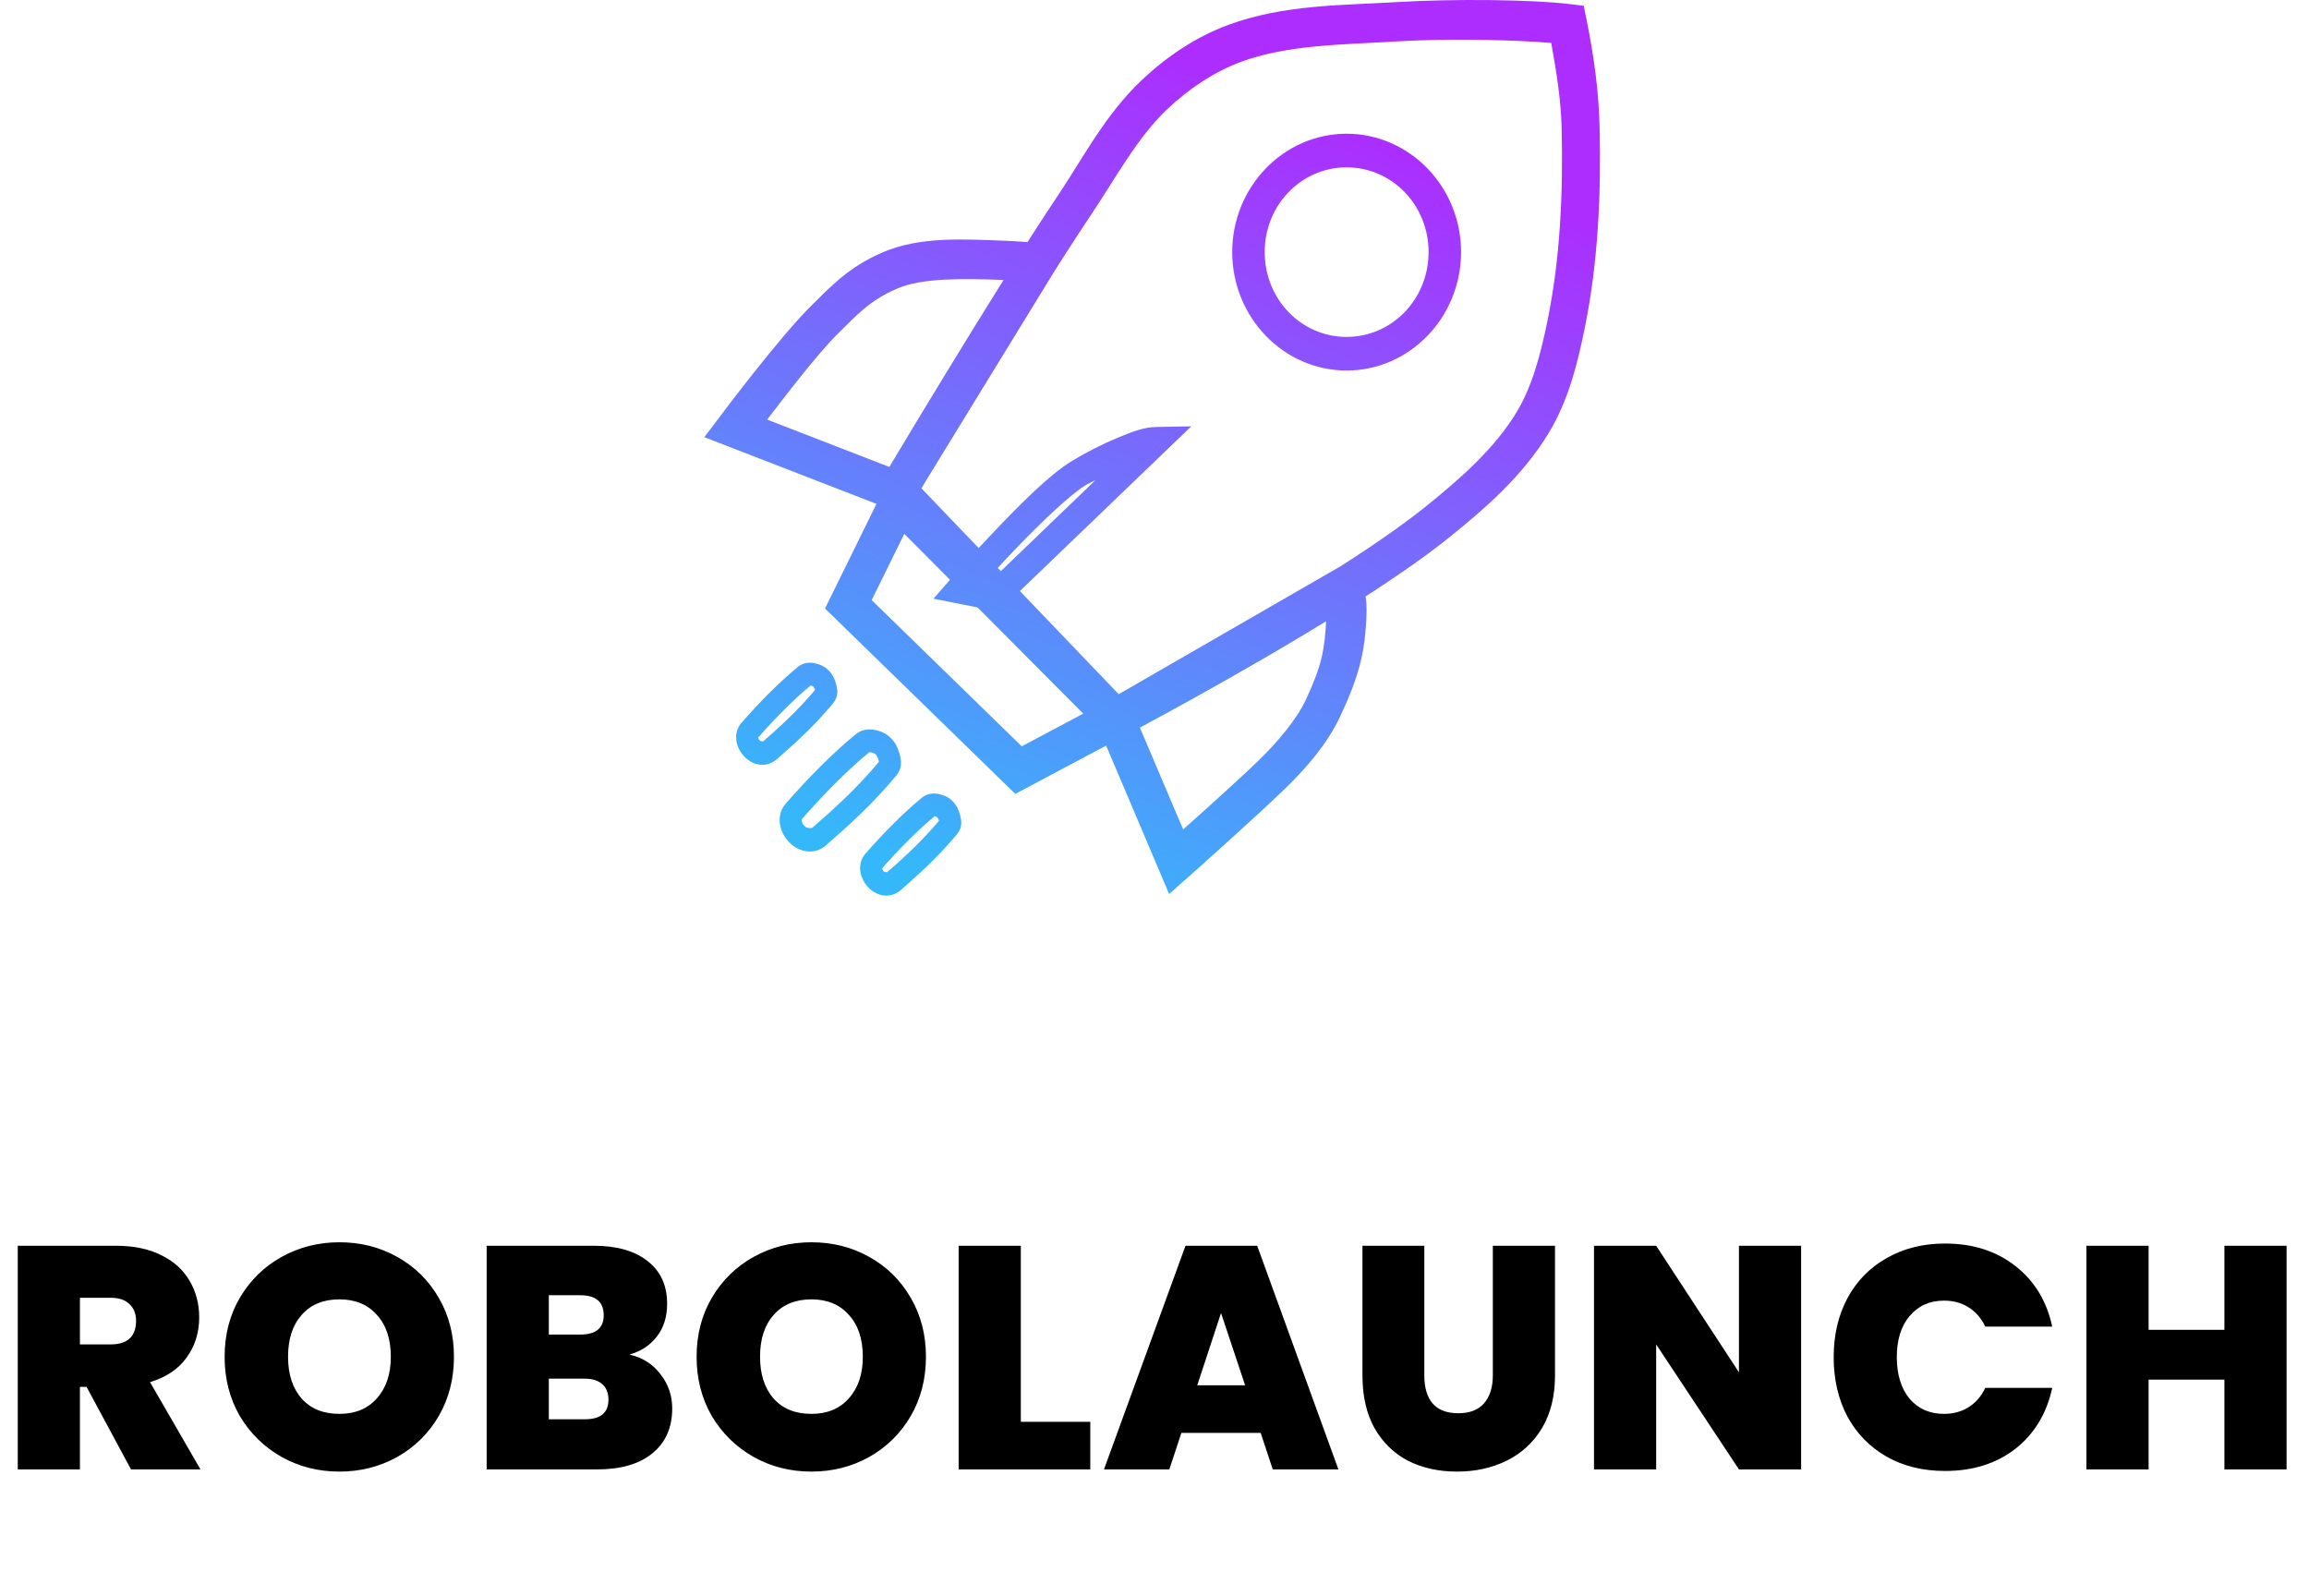
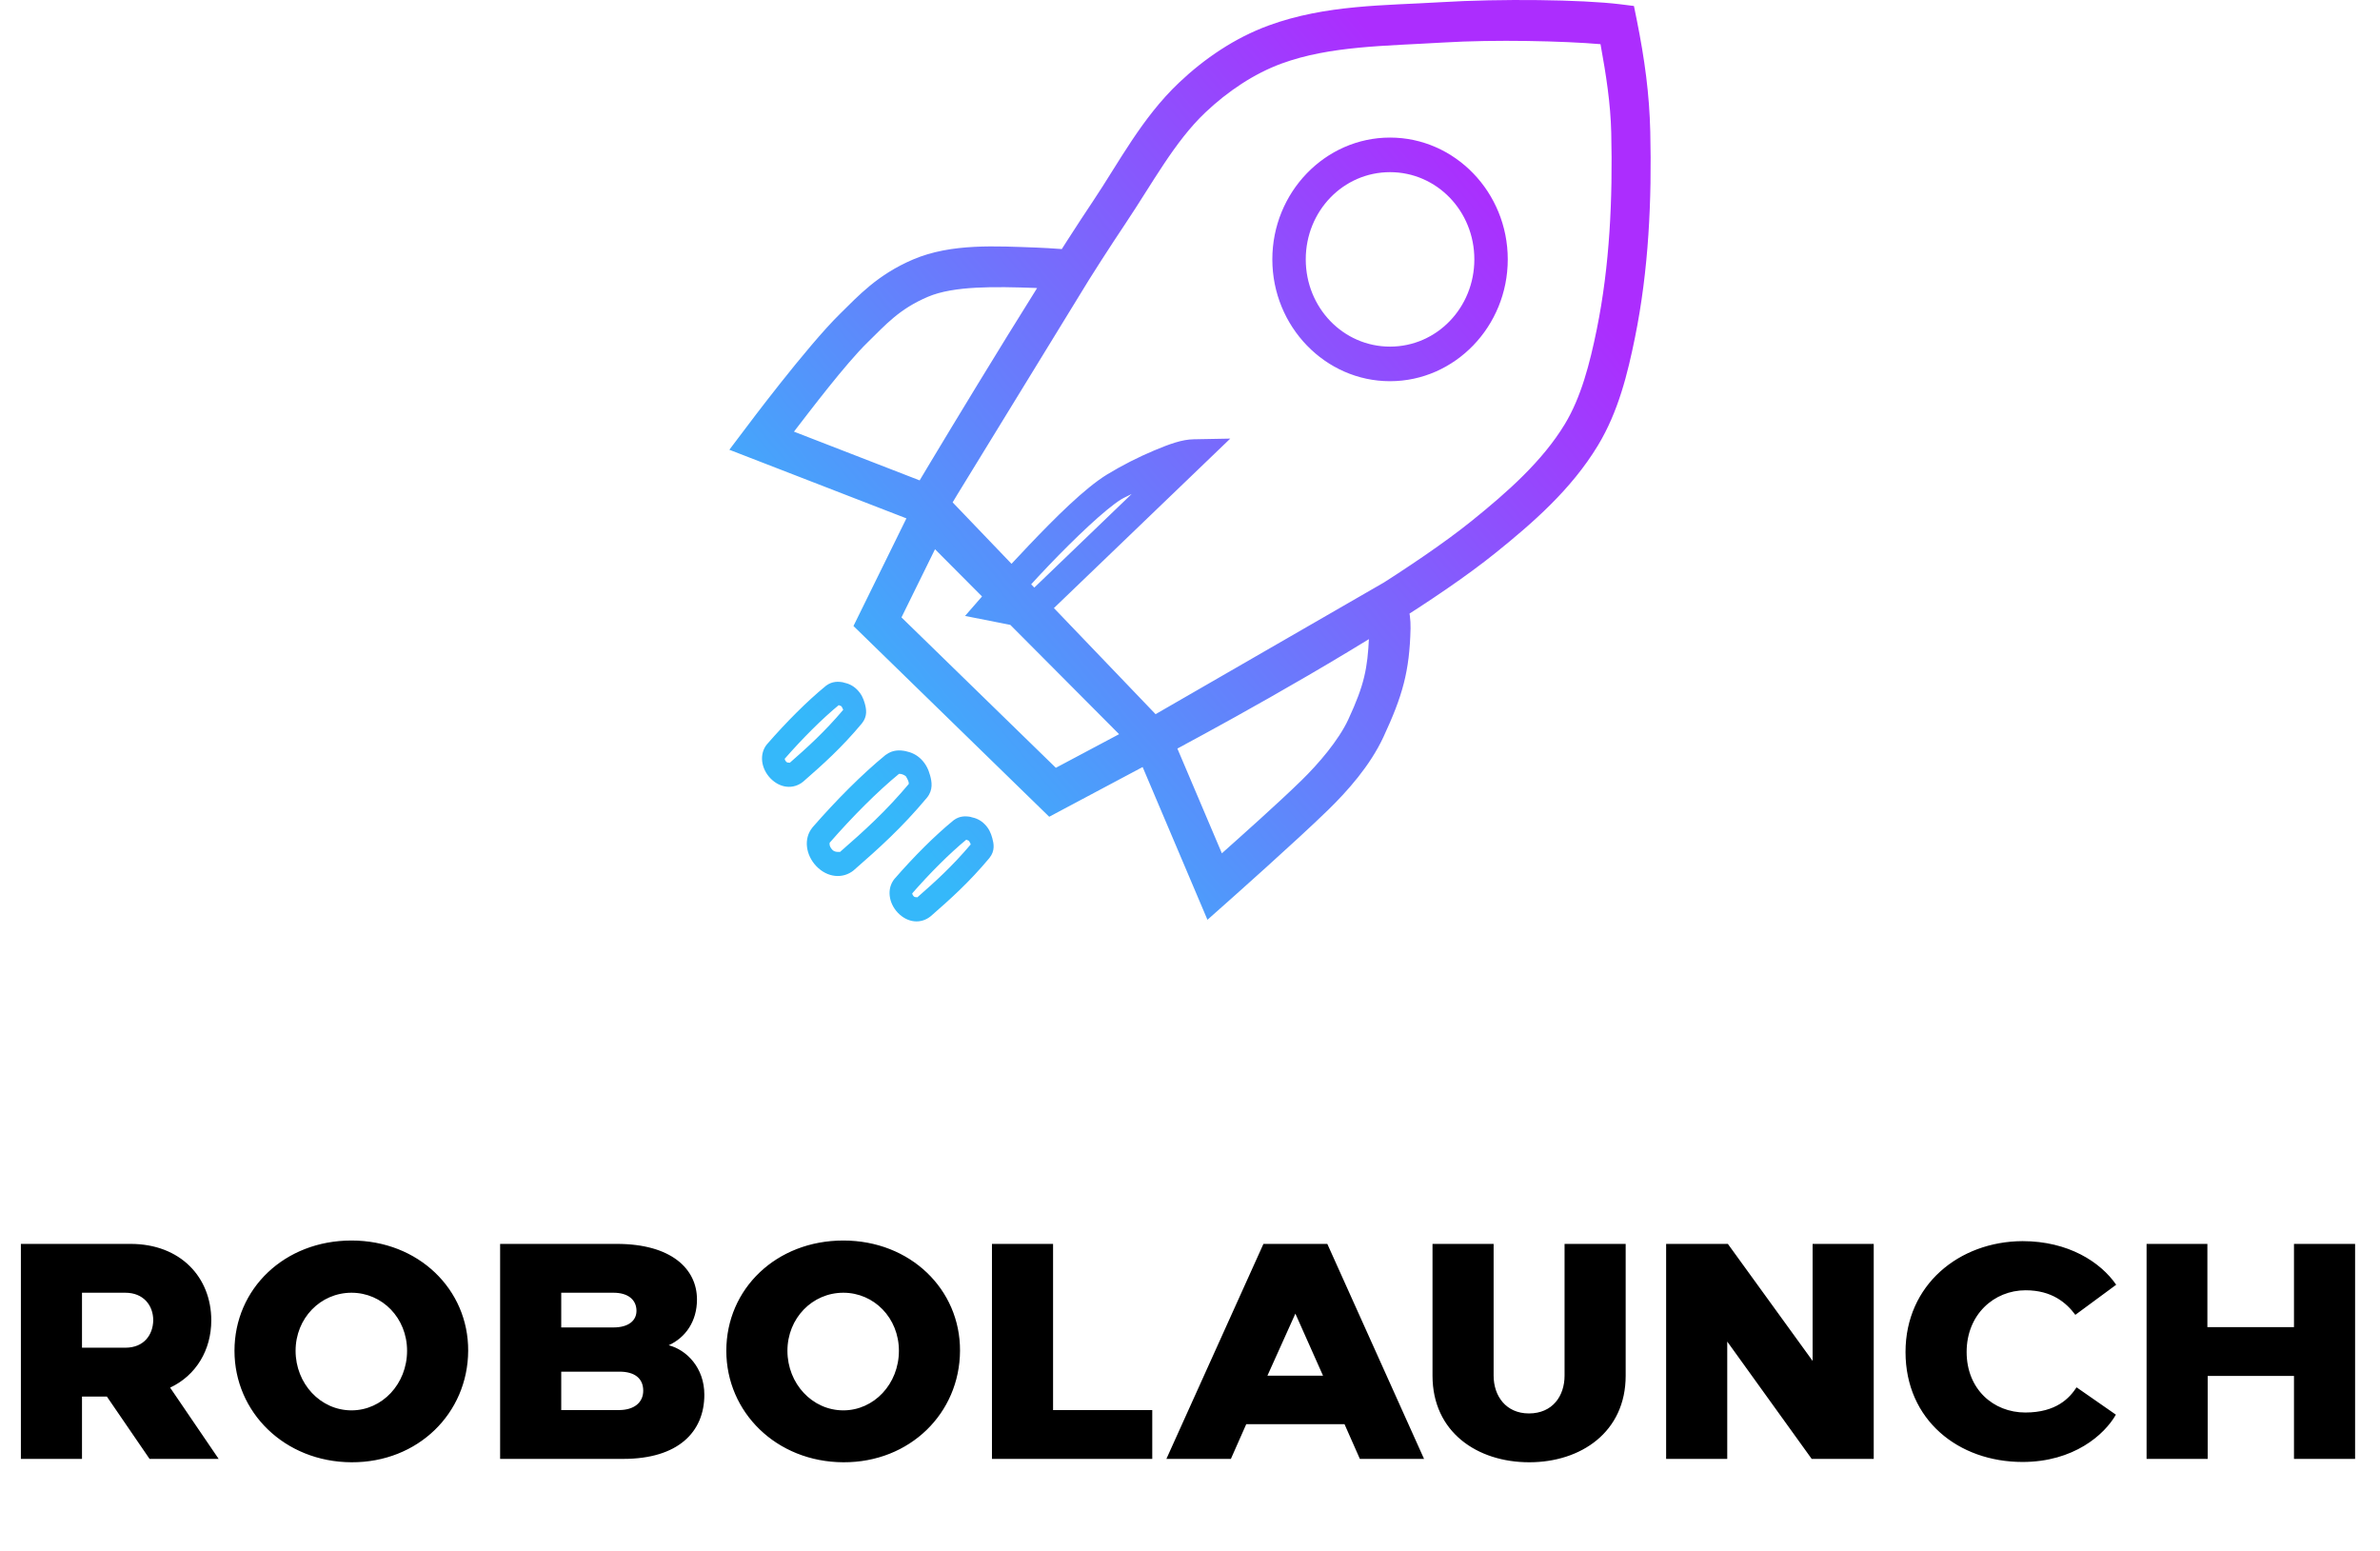
- <svg xmlns="http://www.w3.org/2000/svg" width="495" height="342" viewBox="0 0 495 342" fill="none">
-   <path d="M255.389 91.395L247.812 91.535C245.319 91.564 242.685 92.548 239.496 93.883C236.307 95.218 232.818 96.981 229.74 98.86C225.034 101.733 218.825 107.97 213.405 113.65C207.984 119.33 203.58 124.379 203.58 124.379L200.12 128.346L214.063 131.104L215.14 130.072L255.389 91.395ZM234.845 102.934L212.27 124.637L211.487 124.474C213.22 122.531 214.201 121.357 217.534 117.865C222.849 112.296 229.384 106.055 232.69 104.038C233.358 103.63 234.129 103.331 234.845 102.934ZM202.049 51.439C197.652 51.666 193.295 52.357 189.287 54.068C181.854 57.242 177.825 61.706 174.154 65.302C167.096 72.213 154.415 89.2 154.415 89.2L151 93.719L194.017 110.387L195.776 107.512L229.423 52.636L222.684 52.084C222.684 52.084 217.899 51.691 215.038 51.591C210.887 51.446 206.446 51.212 202.049 51.439ZM214.755 60.008C214.92 60.013 215.067 60.027 215.253 60.036L190.681 100.11L164.465 89.945C167.971 85.398 175.196 75.866 179.745 71.41C183.682 67.556 186.416 64.392 192.383 61.844C197.766 59.545 206.392 59.71 214.754 60.001L214.755 60.008ZM290.148 119.801L233.904 152.233L235.39 155.731L250.636 191.662L254.8 187.964C254.8 187.964 269.216 175.183 275.775 168.784C279.781 164.876 284.508 159.605 287.312 153.572C291.267 145.062 292.759 139.939 292.962 130.952C293.044 127.232 291.849 124.273 291.849 124.273L290.148 119.801ZM284.306 132.807C283.989 139.238 283.376 142.635 279.984 149.933C277.977 154.25 273.809 159.13 270.194 162.657C265.265 167.465 257.553 174.318 253.643 177.811L244.318 155.86L284.306 132.807ZM299.223 0.461C287.762 1.157 275.275 0.952 263.365 5.32C256.363 7.888 250.046 12.174 244.715 17.223C236.948 24.576 232.148 33.915 226.848 41.825C213.37 61.938 188.89 103.051 188.89 103.051L187.211 105.868L238.305 159.182L240.949 157.798C240.949 157.798 266.277 144.517 288.39 130.635C296.763 125.379 304.673 120.05 310.693 115.2C318.398 108.993 326.431 102.037 332.008 92.827C336.282 85.77 338.212 77.806 339.722 70.384C342.608 56.209 343.251 41.67 342.922 27.446C342.74 19.597 341.756 12.369 340.119 4.205L339.518 1.247L336.614 0.883C328.629 -0.094 311.703 -0.298 299.223 0.461ZM299.7 8.865C310.599 8.205 324.867 8.545 332.553 9.204C333.713 15.593 334.645 21.499 334.788 27.657C335.107 41.482 334.474 55.366 331.77 68.646C330.313 75.806 328.496 82.795 325.122 88.366C320.452 96.079 313.214 102.493 305.69 108.555C300.122 113.041 292.396 118.275 284.17 123.439C263.634 136.331 242.357 147.499 239.837 148.828L197.534 104.682C199.606 101.209 220.986 65.333 233.529 46.614C239.182 38.178 243.79 29.506 250.205 23.431C254.859 19.025 260.332 15.354 266.087 13.242C276.182 9.54 287.855 9.584 299.7 8.865ZM191.612 100.469L176.865 130.448L217.659 170.193L246.008 155.109L241.947 151.024L191.612 100.469ZM193.859 114.449L232.225 152.985L219.043 159.992L186.871 128.651L193.859 114.449ZM288.685 28.667C275.176 28.667 264.159 40.067 264.159 54.045C264.159 68.023 275.176 79.434 288.685 79.434C302.194 79.434 313.223 68.023 313.223 54.045C313.223 40.067 302.194 28.667 288.685 28.667ZM288.685 35.874C298.427 35.874 306.257 43.965 306.257 54.045C306.257 64.125 298.427 72.227 288.685 72.227C278.943 72.227 271.124 64.125 271.124 54.045C271.124 43.965 278.943 35.874 288.685 35.874ZM174.786 142.199C173.722 141.981 172.432 141.945 171.19 142.858L171.094 142.934C167.164 146.151 162.878 150.46 158.888 155.035L158.87 155.054L158.851 155.074C157.142 157.15 157.642 160.18 159.543 162.163C161.547 164.254 164.332 164.552 166.384 162.879L166.402 162.86L166.43 162.841C170.529 159.261 174.358 155.841 178.613 150.751L178.623 150.742L178.632 150.722C179.838 149.23 179.538 147.722 179.233 146.614C178.93 145.509 178.488 144.586 177.645 143.726C176.796 142.862 175.839 142.431 174.775 142.212L174.786 142.199ZM173.901 146.836C173.724 146.949 173.667 146.922 173.873 146.966C174.11 147.023 174.426 147.233 174.372 147.176C174.298 147.1 174.625 147.581 174.724 147.917C170.865 152.469 167.397 155.626 163.47 159.057C163.829 158.755 163.207 159.085 162.88 158.752C162.331 158.182 162.684 157.923 162.426 158.238C166.229 153.881 170.313 149.795 173.906 146.84L173.901 146.836ZM187.741 156.52C186.511 156.267 185.05 156.238 183.691 157.236L183.635 157.265L183.58 157.293C178.688 161.297 173.319 166.682 168.334 172.4L168.315 172.419L168.306 172.448C166.414 174.748 166.921 178.192 169.134 180.5C171.435 182.901 174.668 183.186 176.928 181.345L176.955 181.327L176.974 181.298C182.112 176.81 186.878 172.563 192.186 166.214L192.196 166.196L192.205 166.186C193.499 164.584 193.195 162.888 192.841 161.597C192.487 160.305 191.95 159.201 191.003 158.24C190.054 157.277 188.939 156.767 187.713 156.514L187.741 156.52ZM186.425 161.192C186.242 161.327 186.429 161.201 186.822 161.291C187.226 161.376 187.694 161.666 187.741 161.713H187.75C187.768 161.732 188.209 162.414 188.352 162.934C188.493 163.453 188.214 163.595 188.635 163.074C183.584 169.111 179.107 173.118 174.024 177.559C174.213 177.397 173.109 177.755 172.481 177.101C171.621 176.204 171.964 175.534 171.892 175.622C176.698 170.114 181.865 164.934 186.425 161.192ZM201.365 170.242C200.301 170.022 199.011 169.984 197.769 170.9L197.673 170.975C193.743 174.193 189.457 178.502 185.467 183.078L185.448 183.097L185.43 183.116C183.721 185.192 184.221 188.222 186.122 190.206C188.126 192.296 190.911 192.594 192.963 190.922L192.981 190.903L193.009 190.883C197.108 187.303 200.937 183.883 205.192 178.794L205.202 178.775L205.211 178.765C206.416 177.272 206.105 175.764 205.801 174.657C205.497 173.548 205.072 172.618 204.224 171.757C203.374 170.89 202.418 170.474 201.354 170.254L201.365 170.242ZM200.48 174.878C200.303 174.991 200.246 174.964 200.452 175.007C200.689 175.064 201.005 175.26 200.951 175.207V175.217C200.877 175.14 201.204 175.621 201.303 175.956C197.445 180.508 193.975 183.665 190.049 187.096C190.408 186.795 189.776 187.125 189.448 186.792C188.899 186.22 189.263 185.962 189.006 186.276C192.809 181.919 196.893 177.833 200.487 174.878H200.48Z" fill="url(#paint0_linear_1402_8692)" />
-   <path d="M28.084 315L18.564 297.32H17.136V315H3.808V267.06H24.82C28.673 267.06 31.937 267.74 34.612 269.1C37.287 270.415 39.304 272.251 40.664 274.608C42.024 276.92 42.704 279.527 42.704 282.428C42.704 285.692 41.797 288.571 39.984 291.064C38.216 293.512 35.609 295.257 32.164 296.3L42.976 315H28.084ZM17.136 288.208H23.732C25.545 288.208 26.905 287.777 27.812 286.916C28.719 286.055 29.172 284.808 29.172 283.176C29.172 281.635 28.696 280.433 27.744 279.572C26.837 278.665 25.5 278.212 23.732 278.212H17.136V288.208ZM72.769 315.476C68.281 315.476 64.156 314.433 60.393 312.348C56.63 310.217 53.638 307.293 51.417 303.576C49.241 299.813 48.153 295.575 48.153 290.86C48.153 286.145 49.241 281.929 51.417 278.212C53.638 274.449 56.63 271.525 60.393 269.44C64.156 267.355 68.281 266.312 72.769 266.312C77.302 266.312 81.428 267.355 85.145 269.44C88.908 271.525 91.877 274.449 94.053 278.212C96.229 281.929 97.317 286.145 97.317 290.86C97.317 295.575 96.229 299.813 94.053 303.576C91.877 307.293 88.908 310.217 85.145 312.348C81.382 314.433 77.257 315.476 72.769 315.476ZM72.769 303.1C76.169 303.1 78.844 301.989 80.793 299.768C82.788 297.547 83.785 294.577 83.785 290.86C83.785 287.052 82.788 284.06 80.793 281.884C78.844 279.663 76.169 278.552 72.769 278.552C69.324 278.552 66.626 279.663 64.677 281.884C62.728 284.06 61.753 287.052 61.753 290.86C61.753 294.623 62.728 297.615 64.677 299.836C66.626 302.012 69.324 303.1 72.769 303.1ZM134.928 290.384C137.739 291.019 139.96 292.424 141.592 294.6C143.27 296.731 144.108 299.179 144.108 301.944C144.108 306.024 142.703 309.22 139.892 311.532C137.082 313.844 133.138 315 128.06 315H104.328V267.06H127.312C132.208 267.06 136.039 268.148 138.804 270.324C141.615 272.5 143.02 275.56 143.02 279.504C143.02 282.315 142.272 284.672 140.776 286.576C139.326 288.435 137.376 289.704 134.928 290.384ZM117.656 286.1H124.388C127.743 286.1 129.42 284.717 129.42 281.952C129.42 279.096 127.743 277.668 124.388 277.668H117.656V286.1ZM125.408 304.256C128.763 304.256 130.44 302.851 130.44 300.04C130.44 298.589 129.987 297.479 129.08 296.708C128.219 295.937 126.972 295.552 125.34 295.552H117.656V304.256H125.408ZM173.954 315.476C169.466 315.476 165.34 314.433 161.578 312.348C157.815 310.217 154.823 307.293 152.602 303.576C150.426 299.813 149.338 295.575 149.338 290.86C149.338 286.145 150.426 281.929 152.602 278.212C154.823 274.449 157.815 271.525 161.578 269.44C165.34 267.355 169.466 266.312 173.954 266.312C178.487 266.312 182.612 267.355 186.33 269.44C190.092 271.525 193.062 274.449 195.238 278.212C197.414 281.929 198.502 286.145 198.502 290.86C198.502 295.575 197.414 299.813 195.238 303.576C193.062 307.293 190.092 310.217 186.33 312.348C182.567 314.433 178.442 315.476 173.954 315.476ZM173.954 303.1C177.354 303.1 180.028 301.989 181.978 299.768C183.972 297.547 184.97 294.577 184.97 290.86C184.97 287.052 183.972 284.06 181.978 281.884C180.028 279.663 177.354 278.552 173.954 278.552C170.508 278.552 167.811 279.663 165.862 281.884C163.912 284.06 162.938 287.052 162.938 290.86C162.938 294.623 163.912 297.615 165.862 299.836C167.811 302.012 170.508 303.1 173.954 303.1ZM218.841 304.8H233.733V315H205.513V267.06H218.841V304.8ZM270.263 307.18H253.263L250.679 315H236.671L254.147 267.06H269.515L286.923 315H272.847L270.263 307.18ZM266.931 296.98L261.763 281.476L256.663 296.98H266.931ZM305.343 267.06V294.872C305.343 297.456 305.933 299.451 307.111 300.856C308.335 302.261 310.171 302.964 312.619 302.964C315.067 302.964 316.903 302.261 318.127 300.856C319.397 299.405 320.031 297.411 320.031 294.872V267.06H333.359V294.872C333.359 299.269 332.43 303.032 330.571 306.16C328.713 309.243 326.174 311.577 322.955 313.164C319.782 314.705 316.246 315.476 312.347 315.476C308.449 315.476 304.958 314.705 301.875 313.164C298.838 311.577 296.435 309.243 294.667 306.16C292.945 303.077 292.083 299.315 292.083 294.872V267.06H305.343ZM386.122 315H372.794L355.046 288.208V315H341.718V267.06H355.046L372.794 294.192V267.06H386.122V315ZM393.102 290.928C393.102 286.213 394.076 282.02 396.026 278.348C398.02 274.631 400.831 271.752 404.458 269.712C408.084 267.627 412.255 266.584 416.97 266.584C422.954 266.584 427.986 268.193 432.066 271.412C436.146 274.585 438.775 278.915 439.954 284.4H425.606C424.744 282.587 423.543 281.204 422.002 280.252C420.506 279.3 418.76 278.824 416.766 278.824C413.683 278.824 411.212 279.935 409.354 282.156C407.54 284.332 406.634 287.256 406.634 290.928C406.634 294.645 407.54 297.615 409.354 299.836C411.212 302.012 413.683 303.1 416.766 303.1C418.76 303.1 420.506 302.624 422.002 301.672C423.543 300.72 424.744 299.337 425.606 297.524H439.954C438.775 303.009 436.146 307.361 432.066 310.58C427.986 313.753 422.954 315.34 416.97 315.34C412.255 315.34 408.084 314.32 404.458 312.28C400.831 310.195 398.02 307.316 396.026 303.644C394.076 299.927 393.102 295.688 393.102 290.928ZM490.193 267.06V315H476.865V295.756H460.613V315H447.285V267.06H460.613V285.08H476.865V267.06H490.193Z" fill="black" />
+ <svg xmlns="http://www.w3.org/2000/svg" width="496" height="323" viewBox="0 0 496 323" fill="none">
+   <path d="M256.39 91.395L248.812 91.535C246.318 91.564 243.685 92.549 240.496 93.883C237.308 95.218 233.819 96.981 230.74 98.86C226.034 101.733 219.826 107.97 214.405 113.65C208.984 119.33 204.58 124.378 204.58 124.378L201.121 128.346L215.063 131.104L216.14 130.072L256.39 91.395ZM235.845 102.934L213.27 124.637L212.487 124.473C214.22 122.53 215.201 121.356 218.534 117.864C223.849 112.296 230.385 106.055 233.689 104.037C234.358 103.629 235.129 103.332 235.845 102.934ZM203.049 51.439C198.652 51.666 194.295 52.357 190.287 54.068C182.854 57.242 178.825 61.706 175.154 65.301C168.096 72.213 155.415 89.2 155.415 89.2L152 93.719L195.017 110.387L196.776 107.511L230.422 52.636L223.684 52.084C223.684 52.084 218.898 51.69 216.038 51.591C211.887 51.446 207.446 51.212 203.049 51.439ZM215.755 60.008C215.92 60.013 216.068 60.026 216.253 60.036L191.681 100.11L165.465 89.944C168.971 85.398 176.196 75.866 180.745 71.41C184.682 67.555 187.416 64.392 193.383 61.844C198.766 59.545 207.392 59.71 215.754 60.001L215.755 60.008ZM291.148 119.801L234.903 152.233L236.39 155.731L251.636 191.662L255.8 187.964C255.8 187.964 270.216 175.182 276.775 168.784C280.781 164.876 285.508 159.605 288.313 153.571C292.268 145.062 293.759 139.939 293.962 130.952C294.045 127.231 292.85 124.273 292.85 124.273L291.148 119.801ZM285.306 132.807C284.989 139.239 284.376 142.635 280.983 149.932C278.977 154.25 274.81 159.129 271.194 162.656C266.265 167.465 258.553 174.317 254.642 177.81L245.318 155.86L285.306 132.807ZM300.224 0.461C288.762 1.157 276.275 0.951 264.364 5.32C257.363 7.888 251.046 12.174 245.714 17.222C237.948 24.576 233.148 33.915 227.847 41.825C214.37 61.938 189.89 103.051 189.89 103.051L188.211 105.868L239.305 159.182L241.948 157.797C241.948 157.797 267.277 144.517 289.39 130.635C297.763 125.379 305.673 120.05 311.692 115.2C319.398 108.992 327.431 102.037 333.009 92.827C337.281 85.77 339.212 77.806 340.723 70.384C343.608 56.209 344.251 41.67 343.922 27.446C343.74 19.596 342.756 12.369 341.12 4.205L340.518 1.247L337.614 0.883C329.629 -0.094 312.703 -0.298 300.224 0.461ZM300.7 8.865C311.599 8.204 325.868 8.545 333.553 9.204C334.713 15.593 335.645 21.499 335.788 27.657C336.107 41.482 335.474 55.366 332.77 68.646C331.312 75.806 329.496 82.794 326.123 88.366C321.452 96.079 314.214 102.494 306.69 108.555C301.122 113.04 293.395 118.275 285.17 123.439C264.634 136.331 243.357 147.499 240.837 148.828L198.534 104.682C200.606 101.209 221.986 65.333 234.529 46.613C240.182 38.178 244.79 29.505 251.205 23.431C255.859 19.025 261.332 15.353 267.087 13.242C277.182 9.54 288.855 9.584 300.7 8.865ZM192.612 100.469L177.865 130.447L218.659 170.193L247.008 155.109L242.947 151.024L192.612 100.469ZM194.859 114.448L233.225 152.984L220.043 159.992L187.871 128.651L194.859 114.448ZM289.685 28.667C276.177 28.667 265.159 40.067 265.159 54.045C265.159 68.022 276.177 79.434 289.685 79.434C303.194 79.434 314.222 68.022 314.222 54.045C314.222 40.067 303.194 28.667 289.685 28.667ZM289.685 35.874C299.427 35.874 307.257 43.965 307.257 54.045C307.257 64.125 299.427 72.227 289.685 72.227C279.943 72.227 272.124 64.125 272.124 54.045C272.124 43.965 279.943 35.874 289.685 35.874ZM175.786 142.199C174.722 141.98 173.432 141.945 172.19 142.857L172.094 142.933C168.164 146.151 163.878 150.459 159.888 155.035L159.87 155.054L159.851 155.073C158.142 157.149 158.642 160.18 160.543 162.163C162.547 164.253 165.332 164.552 167.384 162.88L167.402 162.86L167.43 162.841C171.529 159.26 175.358 155.841 179.614 150.751L179.623 150.742L179.632 150.722C180.838 149.23 180.538 147.722 180.233 146.614C179.93 145.509 179.488 144.585 178.645 143.726C177.796 142.862 176.839 142.431 175.775 142.212L175.786 142.199ZM174.901 146.836C174.724 146.948 174.667 146.922 174.873 146.965C175.11 147.023 175.426 147.233 175.372 147.176C175.298 147.1 175.625 147.581 175.724 147.918C171.865 152.469 168.397 155.625 164.47 159.057C164.829 158.755 164.207 159.085 163.88 158.753C163.331 158.181 163.684 157.922 163.426 158.237C167.229 153.88 171.313 149.794 174.906 146.84L174.901 146.836ZM188.741 156.52C187.511 156.268 186.05 156.238 184.691 157.236L184.635 157.264L184.58 157.293C179.688 161.297 174.319 166.681 169.334 172.4L169.315 172.419L169.306 172.448C167.414 174.748 167.922 178.192 170.134 180.5C172.435 182.9 175.668 183.186 177.928 181.346L177.955 181.326L177.974 181.298C183.112 176.809 187.878 172.563 193.186 166.214L193.196 166.196L193.205 166.186C194.499 164.584 194.195 162.888 193.841 161.596C193.487 160.305 192.95 159.201 192.003 158.24C191.054 157.277 189.939 156.767 188.713 156.514L188.741 156.52ZM187.425 161.191C187.242 161.327 187.429 161.201 187.822 161.291C188.226 161.376 188.694 161.666 188.741 161.713H188.75C188.768 161.732 189.209 162.414 189.352 162.934C189.493 163.453 189.214 163.595 189.635 163.074C184.584 169.111 180.107 173.118 175.024 177.559C175.213 177.398 174.109 177.755 173.481 177.101C172.621 176.204 172.964 175.534 172.892 175.622C177.698 170.114 182.863 164.938 187.424 161.196L187.425 161.191ZM202.365 170.242C201.301 170.022 200.011 169.984 198.769 170.899L198.673 170.975C194.743 174.193 190.457 178.501 186.467 183.078L186.448 183.096L186.43 183.116C184.721 185.192 185.221 188.222 187.122 190.206C189.126 192.295 191.911 192.594 193.963 190.922L193.981 190.902L194.009 190.884C198.108 187.302 201.937 183.883 206.193 178.794L206.202 178.774L206.211 178.765C207.417 177.273 207.105 175.764 206.8 174.656C206.497 173.548 206.072 172.618 205.224 171.757C204.374 170.891 203.418 170.474 202.354 170.255L202.365 170.242ZM201.48 174.878C201.303 174.99 201.246 174.964 201.452 175.007C201.689 175.064 202.005 175.261 201.951 175.207V175.216C201.877 175.14 202.204 175.621 202.303 175.956C198.445 180.509 194.975 183.665 191.049 187.096C191.408 186.795 190.776 187.124 190.448 186.792C189.899 186.22 190.263 185.962 190.006 186.276C193.809 181.919 197.893 177.832 201.487 174.878H201.48Z" fill="url(#paint0_linear_1412_8693)" />
+   <path d="M4.352 304H17.088V291.008H22.272L31.168 304H45.568L35.456 289.152C40.896 286.592 44.032 281.28 44.032 275.136C44.032 266.176 37.632 259.2 27.2 259.2H4.352V304ZM17.088 269.376H26.112C29.888 269.376 31.936 272 31.936 275.136C31.872 278.144 30.016 280.832 26.112 280.832H17.088V269.376ZM48.867 281.472C48.867 294.272 59.298 304.64 73.251 304.704C87.138 304.768 97.507 294.464 97.57 281.472C97.635 268.672 87.203 258.496 73.251 258.496C59.298 258.496 48.867 268.544 48.867 281.472ZM61.602 281.472C61.602 274.688 66.787 269.376 73.251 269.376C79.65 269.376 84.835 274.624 84.835 281.472C84.835 288.384 79.65 293.888 73.251 293.888C66.787 293.888 61.602 288.32 61.602 281.472ZM104.227 259.2V304H129.891C141.283 304 146.787 298.432 146.787 290.624C146.787 284.992 143.075 281.28 139.363 280.32C142.883 278.72 145.251 275.328 145.251 270.784C145.251 264.384 139.875 259.2 128.547 259.2H104.227ZM129.123 285.824C132.195 285.824 134.051 287.168 134.051 289.792C134.051 292.224 132.195 293.824 128.995 293.824H116.963V285.824H129.123ZM127.843 269.376C130.915 269.376 132.579 270.848 132.643 273.024C132.707 275.136 131.043 276.608 127.843 276.608H116.963V269.376H127.843ZM151.367 281.472C151.367 294.272 161.799 304.64 175.751 304.704C189.639 304.768 200.007 294.464 200.071 281.472C200.135 268.672 189.703 258.496 175.751 258.496C161.799 258.496 151.367 268.544 151.367 281.472ZM164.103 281.472C164.103 274.688 169.287 269.376 175.751 269.376C182.151 269.376 187.335 274.624 187.335 281.472C187.335 288.384 182.151 293.888 175.751 293.888C169.287 293.888 164.103 288.32 164.103 281.472ZM219.463 293.824V259.2H206.727V304H240.135V293.824H219.463ZM256.521 304L259.721 296.768H280.201L283.401 304H296.777L276.617 259.2H263.305L243.081 304H256.521ZM264.137 286.656L269.961 273.728L275.721 286.656H264.137ZM318.7 304.704C329.451 304.704 338.796 298.432 338.796 286.656V259.2H326.06V286.656C326.06 290.88 323.564 294.528 318.636 294.528C313.836 294.528 311.276 290.88 311.276 286.656V259.2H298.54V286.656C298.54 298.432 307.884 304.704 318.7 304.704ZM347.227 259.2V304H359.963V279.552L377.563 304H390.491V259.2H377.755V283.584L360.091 259.2H347.227ZM421.501 304.64C432.189 304.64 438.589 298.944 440.957 294.784L432.765 289.088C431.293 291.328 428.541 294.336 422.077 294.336C415.421 294.336 409.853 289.472 409.853 281.728C409.853 273.92 415.549 268.864 422.141 268.864C427.645 268.864 430.653 271.488 432.509 273.984L441.021 267.712C437.757 262.976 431.037 258.624 421.501 258.624C408.253 258.688 397.117 267.776 397.117 281.728C397.117 295.872 408.125 304.64 421.501 304.64ZM447.354 259.2V304H460.09V286.72H478.074V304H490.81V259.2H478.074V276.544H460.026V259.2H447.354Z" fill="black" />
  <defs>
-     <linearGradient id="paint0_linear_1402_8692" x1="177.521" y1="179.478" x2="245.523" y2="9.023" gradientUnits="userSpaceOnUse">
+     <linearGradient id="paint0_linear_1412_8693" x1="110.865" y1="81.039" x2="250.559" y2="-35.5" gradientUnits="userSpaceOnUse">
      <stop stop-color="#35B8FA" />
      <stop offset="1" stop-color="#AC2DFE" />
    </linearGradient>
  </defs>
</svg>
